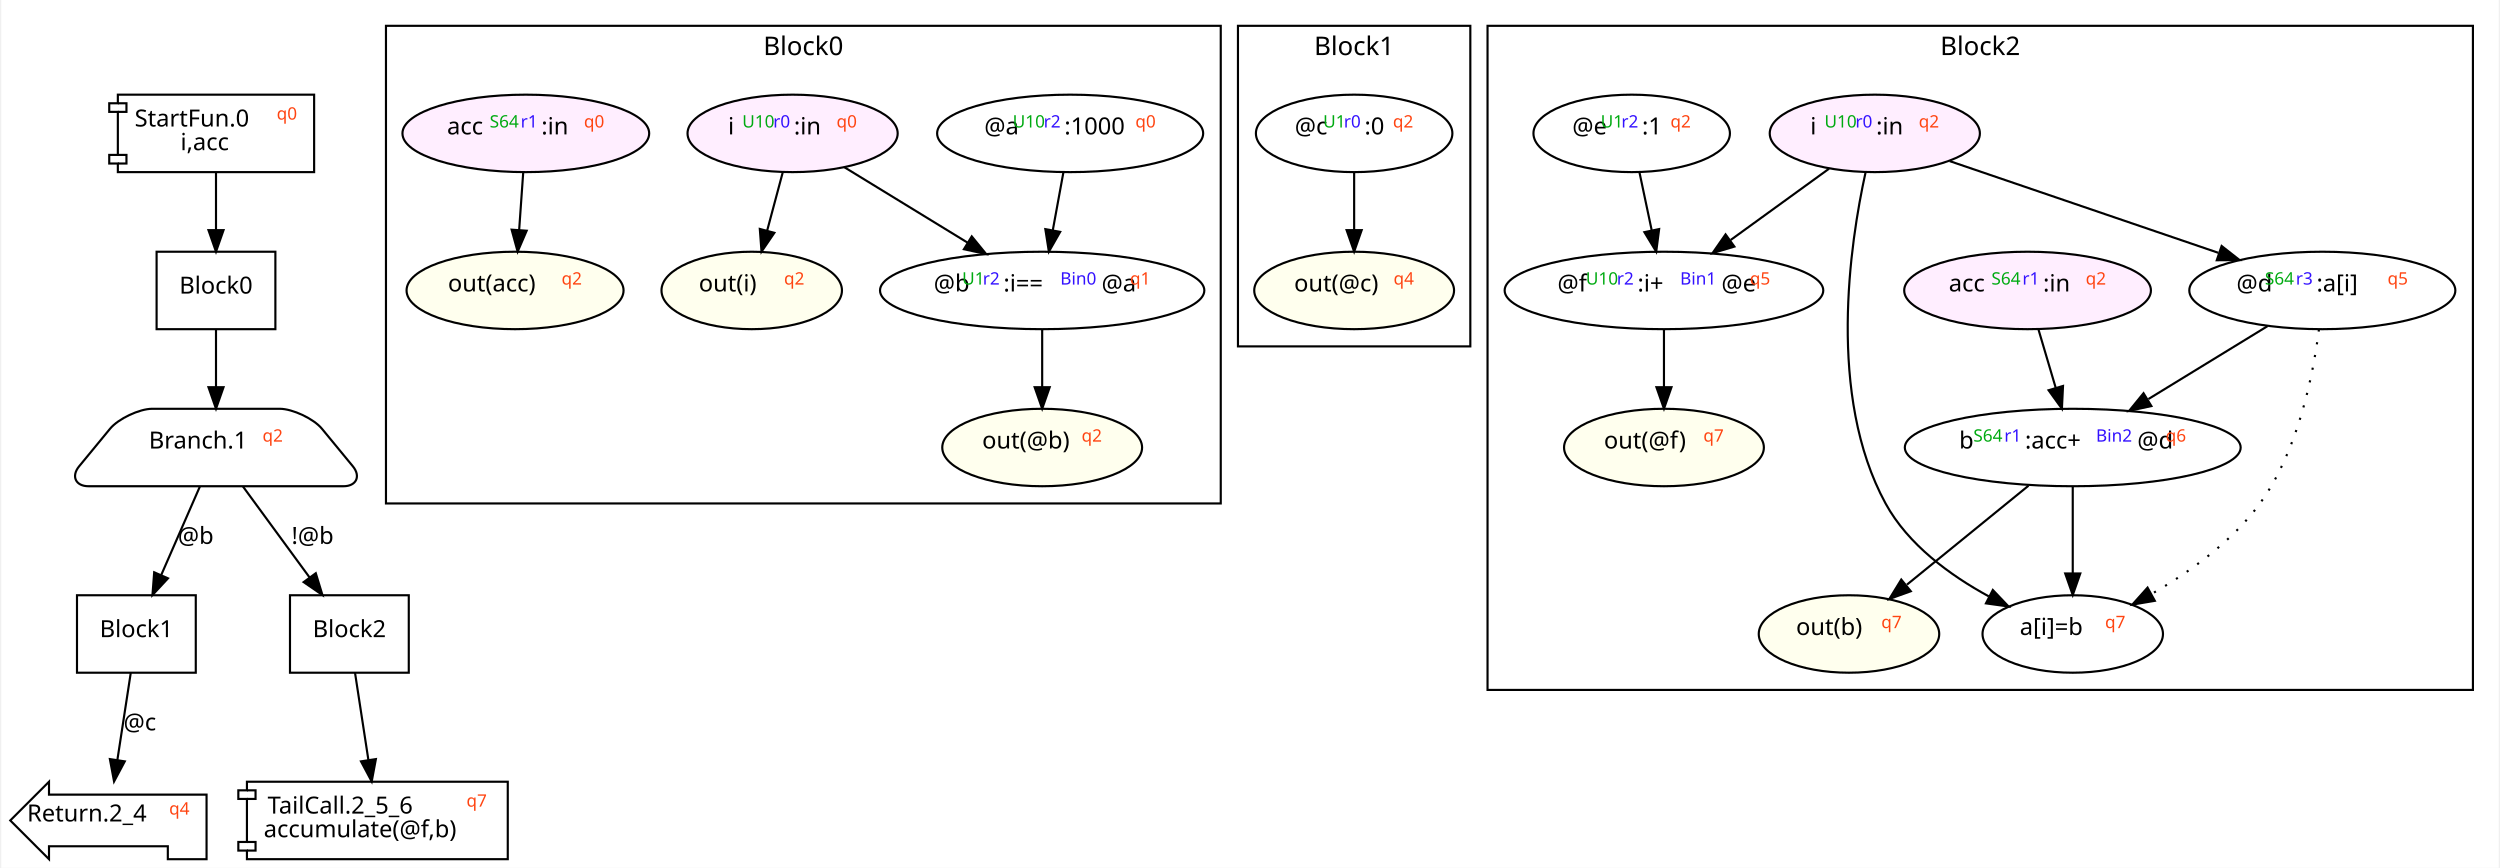
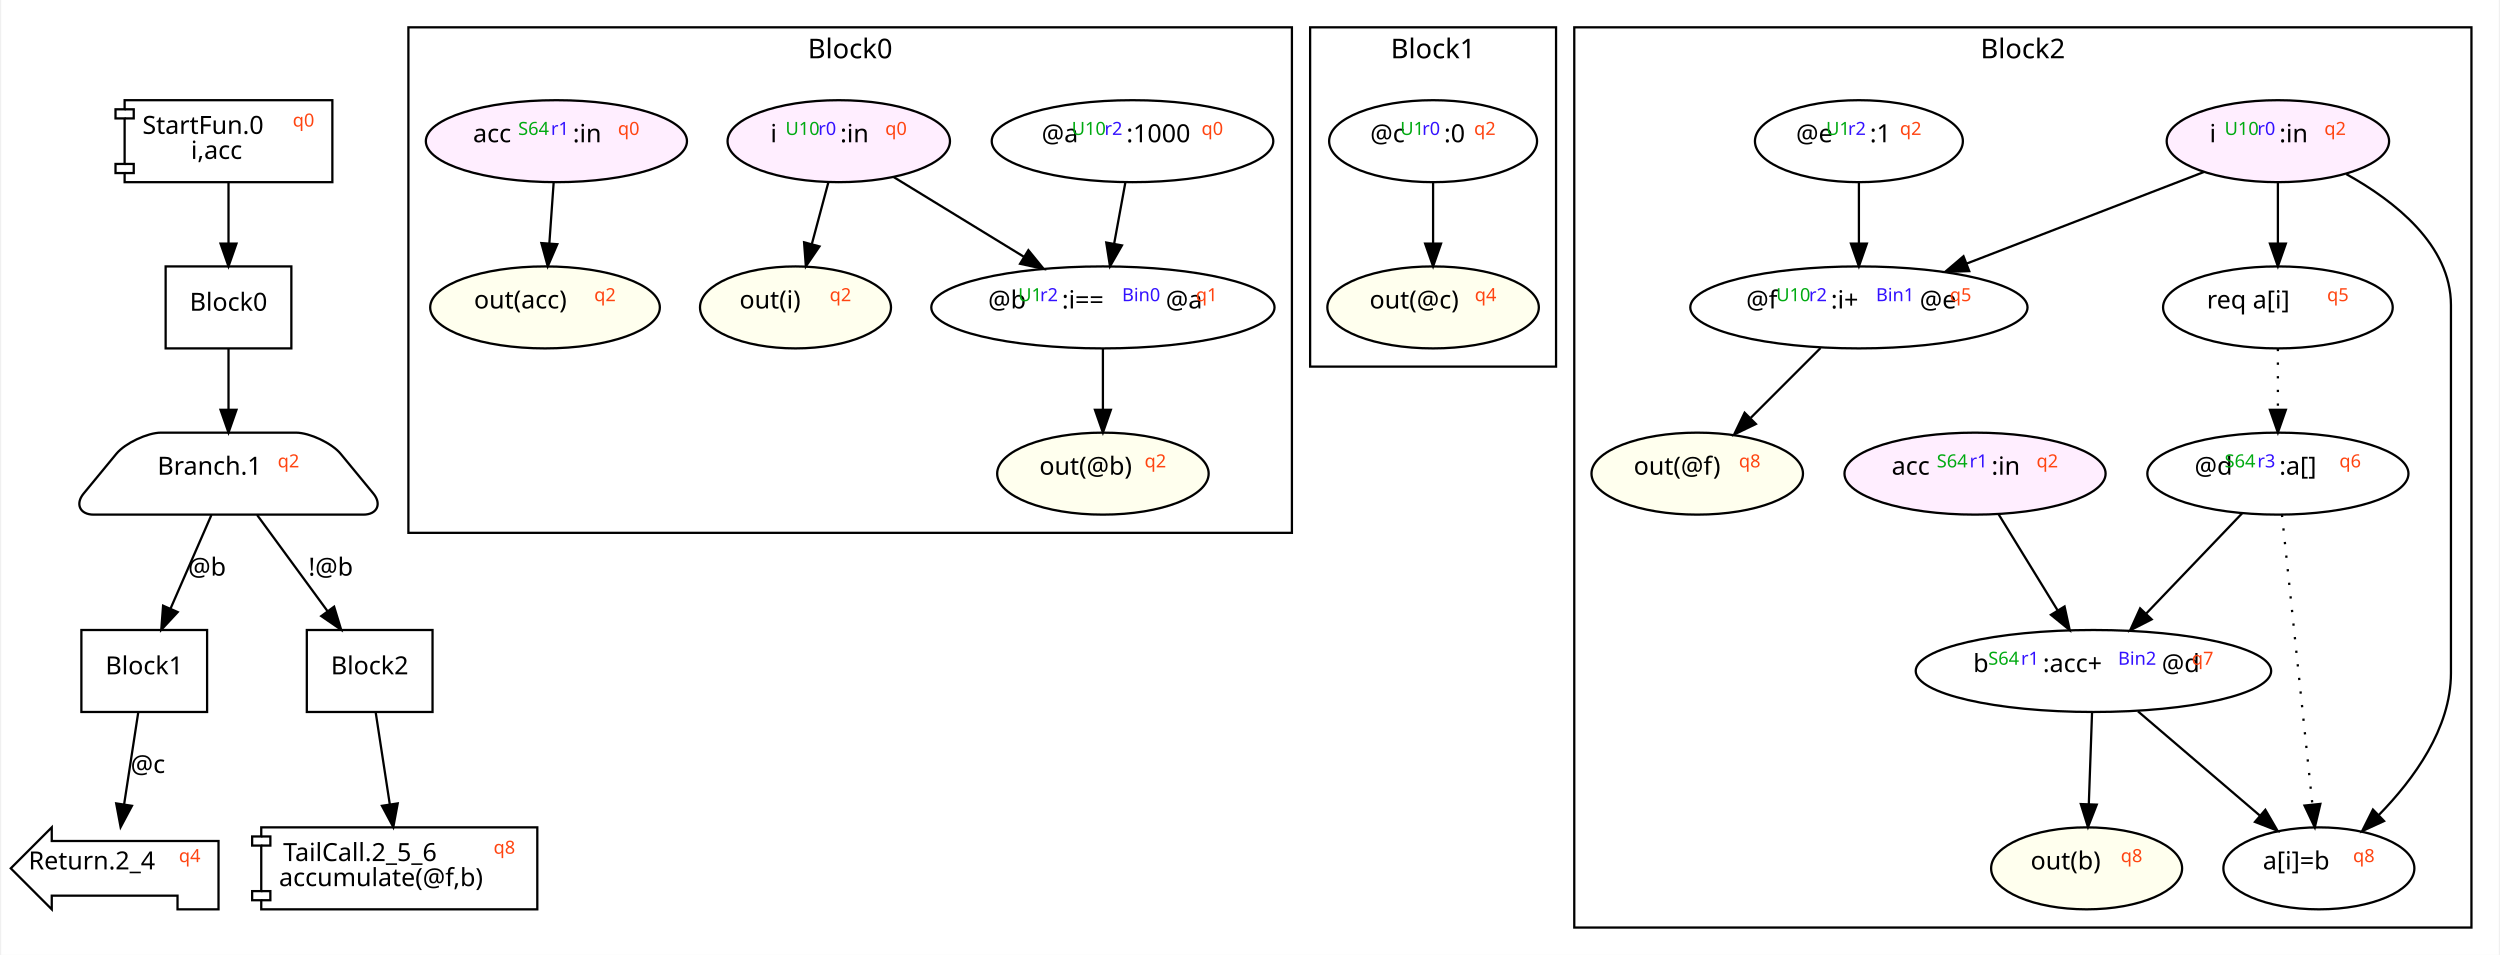
- <svg xmlns="http://www.w3.org/2000/svg" width="1161pt" height="403pt" viewBox="0.00 0.00 1160.81 403.34">
-   <g id="graph0" class="graph" transform="scale(1 1) rotate(0) translate(4 399.34)">
-     <polygon fill="white" stroke="transparent" points="-4,4 -4,-399.34 1156.81,-399.34 1156.81,4 -4,4" />
+ <svg xmlns="http://www.w3.org/2000/svg" width="1097pt" height="419pt" viewBox="0.00 0.00 1096.81 419.34">
+   <g id="graph0" class="graph" transform="scale(1 1) rotate(0) translate(4 415.34)">
+     <polygon fill="white" stroke="transparent" points="-4,4 -4,-415.34 1092.81,-415.34 1092.81,4 -4,4" />
    <g id="clust1" class="cluster">
-       <polygon fill="none" stroke="black" points="174.81,-165.34 174.81,-387.34 562.81,-387.34 562.81,-165.34 174.81,-165.34" />
-       <text text-anchor="middle" x="368.81" y="-373.74" font-family="Monaco" font-size="12.00">Block0</text>
+       <polygon fill="none" stroke="black" points="174.81,-181.34 174.81,-403.34 562.81,-403.34 562.81,-181.34 174.81,-181.34" />
+       <text text-anchor="middle" x="368.81" y="-389.74" font-family="Monaco" font-size="12.00">Block0</text>
    </g>
    <g id="clust2" class="cluster">
-       <polygon fill="none" stroke="black" points="570.81,-238.34 570.81,-387.34 678.81,-387.34 678.81,-238.34 570.81,-238.34" />
-       <text text-anchor="middle" x="624.81" y="-373.74" font-family="Monaco" font-size="12.00">Block1</text>
+       <polygon fill="none" stroke="black" points="570.81,-254.34 570.81,-403.34 678.81,-403.34 678.81,-254.34 570.81,-254.34" />
+       <text text-anchor="middle" x="624.81" y="-389.74" font-family="Monaco" font-size="12.00">Block1</text>
    </g>
    <g id="clust3" class="cluster">
-       <polygon fill="none" stroke="black" points="686.81,-78.67 686.81,-387.34 1144.81,-387.34 1144.81,-78.67 686.81,-78.67" />
-       <text text-anchor="middle" x="915.81" y="-373.74" font-family="Monaco" font-size="12.00">Block2</text>
+       <polygon fill="none" stroke="black" points="686.81,-8 686.81,-403.34 1080.81,-403.34 1080.81,-8 686.81,-8" />
+       <text text-anchor="middle" x="883.81" y="-389.74" font-family="Monaco" font-size="12.00">Block2</text>
    </g>
    <g id="node1" class="node">
-       <polygon fill="none" stroke="black" points="141.42,-355.34 50.19,-355.34 50.19,-351.34 46.19,-351.34 46.19,-347.34 50.19,-347.34 50.19,-327.34 46.19,-327.34 46.19,-323.34 50.19,-323.34 50.19,-319.34 141.42,-319.34 141.42,-355.34" />
-       <polyline fill="none" stroke="black" points="50.19,-351.34 54.19,-351.34 54.19,-347.34 50.19,-347.34 " />
-       <polyline fill="none" stroke="black" points="50.19,-327.34 54.19,-327.34 54.19,-323.34 50.19,-323.34 " />
-       <text text-anchor="start" x="58" y="-340.54" font-family="Monaco" font-size="11.00">StartFun.0</text>
-       <text text-anchor="start" x="124.01" y="-340.54" font-family="Monaco" baseline-shift="super" font-size="8.00" fill="#ff4411">q0</text>
-       <text text-anchor="start" x="79.3" y="-329.54" font-family="Monaco" font-size="11.00">i,acc</text>
+       <polygon fill="none" stroke="black" points="141.42,-371.34 50.19,-371.34 50.19,-367.34 46.19,-367.34 46.19,-363.34 50.19,-363.34 50.19,-343.34 46.19,-343.34 46.19,-339.34 50.19,-339.34 50.19,-335.34 141.42,-335.34 141.42,-371.34" />
+       <polyline fill="none" stroke="black" points="50.19,-367.34 54.19,-367.34 54.19,-363.34 50.19,-363.34 " />
+       <polyline fill="none" stroke="black" points="50.19,-343.34 54.19,-343.34 54.19,-339.34 50.19,-339.34 " />
+       <text text-anchor="start" x="58" y="-356.54" font-family="Monaco" font-size="11.00">StartFun.0</text>
+       <text text-anchor="start" x="124.01" y="-356.54" font-family="Monaco" baseline-shift="super" font-size="8.00" fill="#ff4411">q0</text>
+       <text text-anchor="start" x="79.3" y="-345.54" font-family="Monaco" font-size="11.00">i,acc</text>
    </g>
    <g id="node2" class="node">
-       <polygon fill="none" stroke="black" points="123.41,-282.34 68.2,-282.34 68.2,-246.34 123.41,-246.34 123.41,-282.34" />
-       <text text-anchor="middle" x="95.81" y="-262.87" font-family="Monaco" font-size="11.00">Block0</text>
+       <polygon fill="none" stroke="black" points="123.41,-298.34 68.2,-298.34 68.2,-262.34 123.41,-262.34 123.41,-298.34" />
+       <text text-anchor="middle" x="95.81" y="-278.87" font-family="Monaco" font-size="11.00">Block0</text>
    </g>
    <g id="edge1" class="edge">
-       <path fill="none" stroke="black" d="M95.81,-319.15C95.81,-311.13 95.81,-301.38 95.81,-292.41" />
-       <polygon fill="black" stroke="black" points="99.31,-292.37 95.81,-282.37 92.31,-292.37 99.31,-292.37" />
+       <path fill="none" stroke="black" d="M95.81,-335.15C95.81,-327.13 95.81,-317.38 95.81,-308.41" />
+       <polygon fill="black" stroke="black" points="99.31,-308.37 95.81,-298.37 92.31,-308.37 99.31,-308.37" />
    </g>
    <g id="node3" class="node">
-       <path fill="none" stroke="black" d="M125.41,-209.34C125.41,-209.34 66.2,-209.34 66.2,-209.34 60.2,-209.34 50.39,-204.7 46.57,-200.07 46.57,-200.07 32.19,-182.6 32.19,-182.6 28.38,-177.97 30.57,-173.34 36.57,-173.34 36.57,-173.34 155.05,-173.34 155.05,-173.34 161.05,-173.34 163.23,-177.97 159.42,-182.6 159.42,-182.6 145.04,-200.07 145.04,-200.07 141.23,-204.7 131.41,-209.34 125.41,-209.34" />
-       <text text-anchor="start" x="64.6" y="-190.87" font-family="Monaco" font-size="11.00">Branch.1</text>
-       <text text-anchor="start" x="117.41" y="-190.87" font-family="Monaco" baseline-shift="super" font-size="8.00" fill="#ff4411">q2</text>
+       <path fill="none" stroke="black" d="M125.41,-225.34C125.41,-225.34 66.2,-225.34 66.2,-225.34 60.2,-225.34 50.39,-220.7 46.57,-216.07 46.57,-216.07 32.19,-198.6 32.19,-198.6 28.38,-193.97 30.57,-189.34 36.57,-189.34 36.57,-189.34 155.05,-189.34 155.05,-189.34 161.05,-189.34 163.23,-193.97 159.42,-198.6 159.42,-198.6 145.04,-216.07 145.04,-216.07 141.23,-220.7 131.41,-225.34 125.41,-225.34" />
+       <text text-anchor="start" x="64.6" y="-206.87" font-family="Monaco" font-size="11.00">Branch.1</text>
+       <text text-anchor="start" x="117.41" y="-206.87" font-family="Monaco" baseline-shift="super" font-size="8.00" fill="#ff4411">q2</text>
    </g>
    <g id="edge2" class="edge">
-       <path fill="none" stroke="black" d="M95.81,-246.15C95.81,-238.13 95.81,-228.38 95.81,-219.41" />
-       <polygon fill="black" stroke="black" points="99.31,-219.37 95.81,-209.37 92.31,-219.37 99.31,-219.37" />
+       <path fill="none" stroke="black" d="M95.81,-262.15C95.81,-254.13 95.81,-244.38 95.81,-235.41" />
+       <polygon fill="black" stroke="black" points="99.31,-235.37 95.81,-225.37 92.31,-235.37 99.31,-235.37" />
    </g>
    <g id="node4" class="node">
-       <polygon fill="none" stroke="black" points="86.41,-122.67 31.2,-122.67 31.2,-86.67 86.41,-86.67 86.41,-122.67" />
-       <text text-anchor="middle" x="58.81" y="-103.2" font-family="Monaco" font-size="11.00">Block1</text>
+       <polygon fill="none" stroke="black" points="86.41,-138.67 31.2,-138.67 31.2,-102.67 86.41,-102.67 86.41,-138.67" />
+       <text text-anchor="middle" x="58.81" y="-119.2" font-family="Monaco" font-size="11.00">Block1</text>
    </g>
    <g id="edge3" class="edge">
-       <path fill="none" stroke="black" d="M88.32,-173.2C83.15,-161.38 76.19,-145.44 70.32,-132.01" />
-       <polygon fill="black" stroke="black" points="73.49,-130.54 66.28,-122.78 67.08,-133.34 73.49,-130.54" />
-       <text text-anchor="middle" x="86.41" y="-146.54" font-family="Monaco" font-size="11.00">@b</text>
+       <path fill="none" stroke="black" d="M88.32,-189.2C83.15,-177.38 76.19,-161.44 70.32,-148.01" />
+       <polygon fill="black" stroke="black" points="73.49,-146.54 66.28,-138.78 67.08,-149.34 73.49,-146.54" />
+       <text text-anchor="middle" x="86.41" y="-162.54" font-family="Monaco" font-size="11.00">@b</text>
    </g>
    <g id="node5" class="node">
-       <polygon fill="none" stroke="black" points="185.41,-122.67 130.2,-122.67 130.2,-86.67 185.41,-86.67 185.41,-122.67" />
-       <text text-anchor="middle" x="157.81" y="-103.2" font-family="Monaco" font-size="11.00">Block2</text>
+       <polygon fill="none" stroke="black" points="185.41,-138.67 130.2,-138.67 130.2,-102.67 185.41,-102.67 185.41,-138.67" />
+       <text text-anchor="middle" x="157.81" y="-119.2" font-family="Monaco" font-size="11.00">Block2</text>
    </g>
    <g id="edge4" class="edge">
-       <path fill="none" stroke="black" d="M108.35,-173.2C117.26,-161.04 129.36,-144.51 139.37,-130.85" />
-       <polygon fill="black" stroke="black" points="142.19,-132.91 145.28,-122.78 136.55,-128.78 142.19,-132.91" />
-       <text text-anchor="middle" x="140.71" y="-146.54" font-family="Monaco" font-size="11.00">!@b</text>
+       <path fill="none" stroke="black" d="M108.35,-189.2C117.26,-177.04 129.36,-160.51 139.37,-146.85" />
+       <polygon fill="black" stroke="black" points="142.19,-148.91 145.28,-138.78 136.55,-144.78 142.19,-148.91" />
+       <text text-anchor="middle" x="140.71" y="-162.54" font-family="Monaco" font-size="11.00">!@b</text>
    </g>
    <g id="node6" class="node">
-       <polygon fill="none" stroke="black" points="91.42,-30 18.19,-30 18.19,-36 0.19,-18 18.19,0 18.19,-6 73.42,-6 73.42,0 91.42,0 91.42,-30" />
-       <text text-anchor="start" x="8" y="-17.53" font-family="Monaco" font-size="11.00">Return.2_4</text>
-       <text text-anchor="start" x="74.01" y="-17.53" font-family="Monaco" baseline-shift="super" font-size="8.00" fill="#ff4411">q4</text>
+       <polygon fill="none" stroke="black" points="91.42,-46 18.19,-46 18.19,-52 0.19,-34 18.19,-16 18.19,-22 73.42,-22 73.42,-16 91.42,-16 91.42,-46" />
+       <text text-anchor="start" x="8" y="-33.53" font-family="Monaco" font-size="11.00">Return.2_4</text>
+       <text text-anchor="start" x="74.01" y="-33.53" font-family="Monaco" baseline-shift="super" font-size="8.00" fill="#ff4411">q4</text>
    </g>
    <g id="edge5" class="edge">
-       <path fill="none" stroke="black" d="M56.18,-86.53C54.4,-74.94 52.01,-59.39 49.97,-46.13" />
-       <polygon fill="black" stroke="black" points="53.41,-45.46 48.43,-36.11 46.49,-46.52 53.41,-45.46" />
-       <text text-anchor="middle" x="60.41" y="-59.87" font-family="Monaco" font-size="11.00">@c</text>
+       <path fill="none" stroke="black" d="M56.18,-102.53C54.4,-90.94 52.01,-75.39 49.97,-62.13" />
+       <polygon fill="black" stroke="black" points="53.41,-61.46 48.43,-52.11 46.49,-62.52 53.41,-61.46" />
+       <text text-anchor="middle" x="60.41" y="-75.87" font-family="Monaco" font-size="11.00">@c</text>
    </g>
    <g id="node7" class="node">
-       <polygon fill="none" stroke="black" points="231.42,-36 110.19,-36 110.19,-32 106.19,-32 106.19,-28 110.19,-28 110.19,-8 106.19,-8 106.19,-4 110.19,-4 110.19,0 231.42,0 231.42,-36" />
-       <polyline fill="none" stroke="black" points="110.19,-32 114.19,-32 114.19,-28 110.19,-28 " />
-       <polyline fill="none" stroke="black" points="110.19,-8 114.19,-8 114.19,-4 110.19,-4 " />
-       <text text-anchor="start" x="119.8" y="-21.2" font-family="Monaco" font-size="11.00">TailCall.2_5_6</text>
-       <text text-anchor="start" x="212.21" y="-21.2" font-family="Monaco" baseline-shift="super" font-size="8.00" fill="#ff4411">q7</text>
-       <text text-anchor="start" x="118" y="-10.2" font-family="Monaco" font-size="11.00">accumulate(@f,b)</text>
+       <polygon fill="none" stroke="black" points="231.42,-52 110.19,-52 110.19,-48 106.19,-48 106.19,-44 110.19,-44 110.19,-24 106.19,-24 106.19,-20 110.19,-20 110.19,-16 231.42,-16 231.42,-52" />
+       <polyline fill="none" stroke="black" points="110.19,-48 114.19,-48 114.19,-44 110.19,-44 " />
+       <polyline fill="none" stroke="black" points="110.19,-24 114.19,-24 114.19,-20 110.19,-20 " />
+       <text text-anchor="start" x="119.8" y="-37.2" font-family="Monaco" font-size="11.00">TailCall.2_5_6</text>
+       <text text-anchor="start" x="212.21" y="-37.2" font-family="Monaco" baseline-shift="super" font-size="8.00" fill="#ff4411">q8</text>
+       <text text-anchor="start" x="118" y="-26.2" font-family="Monaco" font-size="11.00">accumulate(@f,b)</text>
    </g>
    <g id="edge6" class="edge">
-       <path fill="none" stroke="black" d="M160.44,-86.53C162.22,-74.94 164.6,-59.39 166.64,-46.13" />
-       <polygon fill="black" stroke="black" points="170.12,-46.52 168.18,-36.11 163.2,-45.46 170.12,-46.52" />
+       <path fill="none" stroke="black" d="M160.44,-102.53C162.22,-90.94 164.6,-75.39 166.64,-62.13" />
+       <polygon fill="black" stroke="black" points="170.12,-62.52 168.18,-52.11 163.2,-61.46 170.12,-62.52" />
    </g>
    <g id="node8" class="node">
-       <ellipse fill="none" stroke="black" cx="492.81" cy="-337.34" rx="61.83" ry="18" />
-       <text text-anchor="start" x="452.9" y="-336.87" font-family="Monaco" font-size="11.00">@a</text>
-       <text text-anchor="start" x="466.1" y="-336.87" font-family="Monaco" baseline-shift="super" font-size="8.00" fill="#00aa11">U10</text>
-       <text text-anchor="start" x="480.5" y="-336.87" font-family="Monaco" baseline-shift="super" font-size="8.00" fill="#3311ff">r2</text>
-       <text text-anchor="start" x="490.11" y="-336.87" font-family="Monaco" font-size="11.00">:1000</text>
-       <text text-anchor="start" x="523.11" y="-336.87" font-family="Monaco" baseline-shift="super" font-size="8.00" fill="#ff4411">q0</text>
+       <ellipse fill="none" stroke="black" cx="492.81" cy="-353.34" rx="61.83" ry="18" />
+       <text text-anchor="start" x="452.9" y="-352.87" font-family="Monaco" font-size="11.00">@a</text>
+       <text text-anchor="start" x="466.1" y="-352.87" font-family="Monaco" baseline-shift="super" font-size="8.00" fill="#00aa11">U10</text>
+       <text text-anchor="start" x="480.5" y="-352.87" font-family="Monaco" baseline-shift="super" font-size="8.00" fill="#3311ff">r2</text>
+       <text text-anchor="start" x="490.11" y="-352.87" font-family="Monaco" font-size="11.00">:1000</text>
+       <text text-anchor="start" x="523.11" y="-352.87" font-family="Monaco" baseline-shift="super" font-size="8.00" fill="#ff4411">q0</text>
+     </g>
+     <g id="node10" class="node">
+       <ellipse fill="none" stroke="black" cx="479.81" cy="-280.34" rx="75.37" ry="18" />
+       <text text-anchor="start" x="429.4" y="-279.87" font-family="Monaco" font-size="11.00">@b</text>
+       <text text-anchor="start" x="442.6" y="-279.87" font-family="Monaco" baseline-shift="super" font-size="8.00" fill="#00aa11">U1</text>
+       <text text-anchor="start" x="452.2" y="-279.87" font-family="Monaco" baseline-shift="super" font-size="8.00" fill="#3311ff">r2</text>
+       <text text-anchor="start" x="461.8" y="-279.87" font-family="Monaco" font-size="11.00">:i==</text>
+       <text text-anchor="start" x="488.21" y="-279.87" font-family="Monaco" baseline-shift="super" font-size="8.00" fill="#3311ff">Bin0</text>
+       <text text-anchor="start" x="507.41" y="-279.87" font-family="Monaco" font-size="11.00">@a</text>
+       <text text-anchor="start" x="520.61" y="-279.87" font-family="Monaco" baseline-shift="super" font-size="8.00" fill="#ff4411">q1</text>
+     </g>
+     <g id="edge7" class="edge">
+       <path fill="none" stroke="black" d="M489.66,-335.15C488.19,-327.13 486.41,-317.38 484.76,-308.41" />
+       <polygon fill="black" stroke="black" points="488.17,-307.57 482.92,-298.37 481.28,-308.83 488.17,-307.57" />
    </g>
    <g id="node9" class="node">
-       <ellipse fill="none" stroke="black" cx="479.81" cy="-264.34" rx="75.37" ry="18" />
-       <text text-anchor="start" x="429.4" y="-263.87" font-family="Monaco" font-size="11.00">@b</text>
-       <text text-anchor="start" x="442.6" y="-263.87" font-family="Monaco" baseline-shift="super" font-size="8.00" fill="#00aa11">U1</text>
-       <text text-anchor="start" x="452.2" y="-263.87" font-family="Monaco" baseline-shift="super" font-size="8.00" fill="#3311ff">r2</text>
-       <text text-anchor="start" x="461.8" y="-263.87" font-family="Monaco" font-size="11.00">:i==</text>
-       <text text-anchor="start" x="488.21" y="-263.87" font-family="Monaco" baseline-shift="super" font-size="8.00" fill="#3311ff">Bin0</text>
-       <text text-anchor="start" x="507.41" y="-263.87" font-family="Monaco" font-size="11.00">@a</text>
-       <text text-anchor="start" x="520.61" y="-263.87" font-family="Monaco" baseline-shift="super" font-size="8.00" fill="#ff4411">q1</text>
-     </g>
-     <g id="edge7" class="edge">
-       <path fill="none" stroke="black" d="M489.66,-319.15C488.19,-311.13 486.41,-301.38 484.76,-292.41" />
-       <polygon fill="black" stroke="black" points="488.17,-291.57 482.92,-282.37 481.28,-292.83 488.17,-291.57" />
+       <ellipse fill="#ffffee" stroke="black" cx="479.81" cy="-207.34" rx="46.44" ry="18" />
+       <text text-anchor="start" x="451.9" y="-206.87" font-family="Monaco" font-size="11.00">out(@b)</text>
+       <text text-anchor="start" x="498.11" y="-206.87" font-family="Monaco" baseline-shift="super" font-size="8.00" fill="#ff4411">q2</text>
+     </g>
+     <g id="edge8" class="edge">
+       <path fill="none" stroke="black" d="M479.81,-262.15C479.81,-254.13 479.81,-244.38 479.81,-235.41" />
+       <polygon fill="black" stroke="black" points="483.31,-235.37 479.81,-225.37 476.31,-235.37 483.31,-235.37" />
+     </g>
+     <g id="node11" class="node">
+       <ellipse fill="#ffeeff" stroke="black" cx="363.81" cy="-353.34" rx="48.84" ry="18" />
+       <text text-anchor="start" x="333.8" y="-352.87" font-family="Monaco" font-size="11.00">i</text>
+       <text text-anchor="start" x="340.4" y="-352.87" font-family="Monaco" baseline-shift="super" font-size="8.00" fill="#00aa11">U10</text>
+       <text text-anchor="start" x="354.8" y="-352.87" font-family="Monaco" baseline-shift="super" font-size="8.00" fill="#3311ff">r0</text>
+       <text text-anchor="start" x="364.41" y="-352.87" font-family="Monaco" font-size="11.00">:in</text>
+       <text text-anchor="start" x="384.21" y="-352.87" font-family="Monaco" baseline-shift="super" font-size="8.00" fill="#ff4411">q0</text>
+     </g>
+     <g id="edge10" class="edge">
+       <path fill="none" stroke="black" d="M387.84,-337.63C404.38,-327.5 426.61,-313.9 445.07,-302.6" />
+       <polygon fill="black" stroke="black" points="447.08,-305.47 453.78,-297.26 443.43,-299.5 447.08,-305.47" />
+     </g>
+     <g id="node14" class="node">
+       <ellipse fill="#ffffee" stroke="black" cx="344.81" cy="-280.34" rx="41.94" ry="18" />
+       <text text-anchor="start" x="320.2" y="-279.87" font-family="Monaco" font-size="11.00">out(i)</text>
+       <text text-anchor="start" x="359.81" y="-279.87" font-family="Monaco" baseline-shift="super" font-size="8.00" fill="#ff4411">q2</text>
+     </g>
+     <g id="edge11" class="edge">
+       <path fill="none" stroke="black" d="M359.21,-335.15C357.04,-327.04 354.4,-317.17 351.97,-308.11" />
+       <polygon fill="black" stroke="black" points="355.33,-307.12 349.36,-298.37 348.57,-308.93 355.33,-307.12" />
+     </g>
+     <g id="node12" class="node">
+       <ellipse fill="#ffffee" stroke="black" cx="234.81" cy="-280.34" rx="50.43" ry="18" />
+       <text text-anchor="start" x="203.6" y="-279.87" font-family="Monaco" font-size="11.00">out(acc)</text>
+       <text text-anchor="start" x="256.41" y="-279.87" font-family="Monaco" baseline-shift="super" font-size="8.00" fill="#ff4411">q2</text>
    </g>
    <g id="node13" class="node">
-       <ellipse fill="#ffffee" stroke="black" cx="479.81" cy="-191.34" rx="46.44" ry="18" />
-       <text text-anchor="start" x="451.9" y="-190.87" font-family="Monaco" font-size="11.00">out(@b)</text>
-       <text text-anchor="start" x="498.11" y="-190.87" font-family="Monaco" baseline-shift="super" font-size="8.00" fill="#ff4411">q2</text>
-     </g>
-     <g id="edge8" class="edge">
-       <path fill="none" stroke="black" d="M479.81,-246.15C479.81,-238.13 479.81,-228.38 479.81,-219.41" />
-       <polygon fill="black" stroke="black" points="483.31,-219.37 479.81,-209.37 476.31,-219.37 483.31,-219.37" />
-     </g>
-     <g id="node10" class="node">
-       <ellipse fill="#ffffee" stroke="black" cx="234.81" cy="-264.34" rx="50.43" ry="18" />
-       <text text-anchor="start" x="203.6" y="-263.87" font-family="Monaco" font-size="11.00">out(acc)</text>
-       <text text-anchor="start" x="256.41" y="-263.87" font-family="Monaco" baseline-shift="super" font-size="8.00" fill="#ff4411">q2</text>
-     </g>
-     <g id="node11" class="node">
-       <ellipse fill="#ffffee" stroke="black" cx="344.81" cy="-264.34" rx="41.94" ry="18" />
-       <text text-anchor="start" x="320.2" y="-263.87" font-family="Monaco" font-size="11.00">out(i)</text>
-       <text text-anchor="start" x="359.81" y="-263.87" font-family="Monaco" baseline-shift="super" font-size="8.00" fill="#ff4411">q2</text>
-     </g>
-     <g id="node12" class="node">
-       <ellipse fill="#ffeeff" stroke="black" cx="363.81" cy="-337.34" rx="48.84" ry="18" />
-       <text text-anchor="start" x="333.8" y="-336.87" font-family="Monaco" font-size="11.00">i</text>
-       <text text-anchor="start" x="340.4" y="-336.87" font-family="Monaco" baseline-shift="super" font-size="8.00" fill="#00aa11">U10</text>
-       <text text-anchor="start" x="354.8" y="-336.87" font-family="Monaco" baseline-shift="super" font-size="8.00" fill="#3311ff">r0</text>
-       <text text-anchor="start" x="364.41" y="-336.87" font-family="Monaco" font-size="11.00">:in</text>
-       <text text-anchor="start" x="384.21" y="-336.87" font-family="Monaco" baseline-shift="super" font-size="8.00" fill="#ff4411">q0</text>
-     </g>
-     <g id="edge10" class="edge">
-       <path fill="none" stroke="black" d="M387.84,-321.63C404.38,-311.5 426.61,-297.9 445.07,-286.6" />
-       <polygon fill="black" stroke="black" points="447.08,-289.47 453.78,-281.26 443.43,-283.5 447.08,-289.47" />
-     </g>
-     <g id="edge11" class="edge">
-       <path fill="none" stroke="black" d="M359.21,-319.15C357.04,-311.04 354.4,-301.17 351.97,-292.11" />
-       <polygon fill="black" stroke="black" points="355.33,-291.12 349.36,-282.37 348.57,-292.93 355.33,-291.12" />
-     </g>
-     <g id="node14" class="node">
-       <ellipse fill="#ffeeff" stroke="black" cx="239.81" cy="-337.34" rx="57.34" ry="18" />
-       <text text-anchor="start" x="203.2" y="-336.87" font-family="Monaco" font-size="11.00">acc</text>
-       <text text-anchor="start" x="223" y="-336.87" font-family="Monaco" baseline-shift="super" font-size="8.00" fill="#00aa11">S64</text>
-       <text text-anchor="start" x="237.41" y="-336.87" font-family="Monaco" baseline-shift="super" font-size="8.00" fill="#3311ff">r1</text>
-       <text text-anchor="start" x="247.01" y="-336.87" font-family="Monaco" font-size="11.00">:in</text>
-       <text text-anchor="start" x="266.81" y="-336.87" font-family="Monaco" baseline-shift="super" font-size="8.00" fill="#ff4411">q0</text>
+       <ellipse fill="#ffeeff" stroke="black" cx="239.81" cy="-353.34" rx="57.34" ry="18" />
+       <text text-anchor="start" x="203.2" y="-352.87" font-family="Monaco" font-size="11.00">acc</text>
+       <text text-anchor="start" x="223" y="-352.87" font-family="Monaco" baseline-shift="super" font-size="8.00" fill="#00aa11">S64</text>
+       <text text-anchor="start" x="237.41" y="-352.87" font-family="Monaco" baseline-shift="super" font-size="8.00" fill="#3311ff">r1</text>
+       <text text-anchor="start" x="247.01" y="-352.87" font-family="Monaco" font-size="11.00">:in</text>
+       <text text-anchor="start" x="266.81" y="-352.87" font-family="Monaco" baseline-shift="super" font-size="8.00" fill="#ff4411">q0</text>
    </g>
    <g id="edge9" class="edge">
-       <path fill="none" stroke="black" d="M238.6,-319.15C238.03,-311.13 237.34,-301.38 236.71,-292.41" />
-       <polygon fill="black" stroke="black" points="240.2,-292.1 236.01,-282.37 233.22,-292.59 240.2,-292.1" />
+       <path fill="none" stroke="black" d="M238.6,-335.15C238.03,-327.13 237.34,-317.38 236.71,-308.41" />
+       <polygon fill="black" stroke="black" points="240.2,-308.1 236.01,-298.37 233.22,-308.59 240.2,-308.1" />
    </g>
    <g id="node15" class="node">
-       <ellipse fill="none" stroke="black" cx="624.81" cy="-337.34" rx="45.66" ry="18" />
-       <text text-anchor="start" x="597.2" y="-336.87" font-family="Monaco" font-size="11.00">@c</text>
-       <text text-anchor="start" x="610.4" y="-336.87" font-family="Monaco" baseline-shift="super" font-size="8.00" fill="#00aa11">U1</text>
-       <text text-anchor="start" x="620.01" y="-336.87" font-family="Monaco" baseline-shift="super" font-size="8.00" fill="#3311ff">r0</text>
-       <text text-anchor="start" x="629.61" y="-336.87" font-family="Monaco" font-size="11.00">:0</text>
-       <text text-anchor="start" x="642.81" y="-336.87" font-family="Monaco" baseline-shift="super" font-size="8.00" fill="#ff4411">q2</text>
+       <ellipse fill="none" stroke="black" cx="624.81" cy="-353.34" rx="45.66" ry="18" />
+       <text text-anchor="start" x="597.2" y="-352.87" font-family="Monaco" font-size="11.00">@c</text>
+       <text text-anchor="start" x="610.4" y="-352.87" font-family="Monaco" baseline-shift="super" font-size="8.00" fill="#00aa11">U1</text>
+       <text text-anchor="start" x="620.01" y="-352.87" font-family="Monaco" baseline-shift="super" font-size="8.00" fill="#3311ff">r0</text>
+       <text text-anchor="start" x="629.61" y="-352.87" font-family="Monaco" font-size="11.00">:0</text>
+       <text text-anchor="start" x="642.81" y="-352.87" font-family="Monaco" baseline-shift="super" font-size="8.00" fill="#ff4411">q2</text>
    </g>
    <g id="node16" class="node">
-       <ellipse fill="#ffffee" stroke="black" cx="624.81" cy="-264.34" rx="46.44" ry="18" />
-       <text text-anchor="start" x="596.9" y="-263.87" font-family="Monaco" font-size="11.00">out(@c)</text>
-       <text text-anchor="start" x="643.11" y="-263.87" font-family="Monaco" baseline-shift="super" font-size="8.00" fill="#ff4411">q4</text>
+       <ellipse fill="#ffffee" stroke="black" cx="624.81" cy="-280.34" rx="46.44" ry="18" />
+       <text text-anchor="start" x="596.9" y="-279.87" font-family="Monaco" font-size="11.00">out(@c)</text>
+       <text text-anchor="start" x="643.11" y="-279.87" font-family="Monaco" baseline-shift="super" font-size="8.00" fill="#ff4411">q4</text>
    </g>
    <g id="edge12" class="edge">
-       <path fill="none" stroke="black" d="M624.81,-319.15C624.81,-311.13 624.81,-301.38 624.81,-292.41" />
-       <polygon fill="black" stroke="black" points="628.31,-292.37 624.81,-282.37 621.31,-292.37 628.31,-292.37" />
+       <path fill="none" stroke="black" d="M624.81,-335.15C624.81,-327.13 624.81,-317.38 624.81,-308.41" />
+       <polygon fill="black" stroke="black" points="628.31,-308.37 624.81,-298.37 621.31,-308.37 628.31,-308.37" />
    </g>
    <g id="node17" class="node">
-       <ellipse fill="none" stroke="black" cx="958.81" cy="-104.67" rx="41.94" ry="18" />
-       <text text-anchor="start" x="934.2" y="-104.2" font-family="Monaco" font-size="11.00">a[i]=b</text>
-       <text text-anchor="start" x="973.81" y="-104.2" font-family="Monaco" baseline-shift="super" font-size="8.00" fill="#ff4411">q7</text>
+       <ellipse fill="none" stroke="black" cx="914.81" cy="-120.67" rx="78.05" ry="18" />
+       <text text-anchor="start" x="862" y="-120.2" font-family="Monaco" font-size="11.00">b</text>
+       <text text-anchor="start" x="868.6" y="-120.2" font-family="Monaco" baseline-shift="super" font-size="8.00" fill="#00aa11">S64</text>
+       <text text-anchor="start" x="883" y="-120.2" font-family="Monaco" baseline-shift="super" font-size="8.00" fill="#3311ff">r1</text>
+       <text text-anchor="start" x="892.6" y="-120.2" font-family="Monaco" font-size="11.00">:acc+</text>
+       <text text-anchor="start" x="925.61" y="-120.2" font-family="Monaco" baseline-shift="super" font-size="8.00" fill="#3311ff">Bin2</text>
+       <text text-anchor="start" x="944.81" y="-120.2" font-family="Monaco" font-size="11.00">@d</text>
+       <text text-anchor="start" x="958.01" y="-120.2" font-family="Monaco" baseline-shift="super" font-size="8.00" fill="#ff4411">q7</text>
+     </g>
+     <g id="node19" class="node">
+       <ellipse fill="none" stroke="black" cx="1013.81" cy="-34" rx="41.94" ry="18" />
+       <text text-anchor="start" x="989.2" y="-33.53" font-family="Monaco" font-size="11.00">a[i]=b</text>
+       <text text-anchor="start" x="1028.81" y="-33.53" font-family="Monaco" baseline-shift="super" font-size="8.00" fill="#ff4411">q8</text>
+     </g>
+     <g id="edge14" class="edge">
+       <path fill="none" stroke="black" d="M934.37,-102.94C949.67,-89.85 971.09,-71.54 987.83,-57.22" />
+       <polygon fill="black" stroke="black" points="990.3,-59.71 995.62,-50.55 985.75,-54.39 990.3,-59.71" />
+     </g>
+     <g id="node22" class="node">
+       <ellipse fill="#ffffee" stroke="black" cx="911.81" cy="-34" rx="41.94" ry="18" />
+       <text text-anchor="start" x="887.2" y="-33.53" font-family="Monaco" font-size="11.00">out(b)</text>
+       <text text-anchor="start" x="926.81" y="-33.53" font-family="Monaco" baseline-shift="super" font-size="8.00" fill="#ff4411">q8</text>
+     </g>
+     <g id="edge15" class="edge">
+       <path fill="none" stroke="black" d="M914.2,-102.53C913.79,-90.94 913.24,-75.39 912.77,-62.13" />
+       <polygon fill="black" stroke="black" points="916.26,-61.98 912.41,-52.11 909.27,-62.23 916.26,-61.98" />
    </g>
    <g id="node18" class="node">
-       <ellipse fill="#ffffee" stroke="black" cx="768.81" cy="-191.34" rx="46.44" ry="18" />
-       <text text-anchor="start" x="740.9" y="-190.87" font-family="Monaco" font-size="11.00">out(@f)</text>
-       <text text-anchor="start" x="787.11" y="-190.87" font-family="Monaco" baseline-shift="super" font-size="8.00" fill="#ff4411">q7</text>
-     </g>
-     <g id="node19" class="node">
-       <ellipse fill="none" stroke="black" cx="753.81" cy="-337.34" rx="45.66" ry="18" />
-       <text text-anchor="start" x="726.2" y="-336.87" font-family="Monaco" font-size="11.00">@e</text>
-       <text text-anchor="start" x="739.4" y="-336.87" font-family="Monaco" baseline-shift="super" font-size="8.00" fill="#00aa11">U1</text>
-       <text text-anchor="start" x="749.01" y="-336.87" font-family="Monaco" baseline-shift="super" font-size="8.00" fill="#3311ff">r2</text>
-       <text text-anchor="start" x="758.61" y="-336.87" font-family="Monaco" font-size="11.00">:1</text>
-       <text text-anchor="start" x="771.81" y="-336.87" font-family="Monaco" baseline-shift="super" font-size="8.00" fill="#ff4411">q2</text>
+       <ellipse fill="#ffeeff" stroke="black" cx="995.81" cy="-353.34" rx="48.84" ry="18" />
+       <text text-anchor="start" x="965.8" y="-352.87" font-family="Monaco" font-size="11.00">i</text>
+       <text text-anchor="start" x="972.4" y="-352.87" font-family="Monaco" baseline-shift="super" font-size="8.00" fill="#00aa11">U10</text>
+       <text text-anchor="start" x="986.8" y="-352.87" font-family="Monaco" baseline-shift="super" font-size="8.00" fill="#3311ff">r0</text>
+       <text text-anchor="start" x="996.41" y="-352.87" font-family="Monaco" font-size="11.00">:in</text>
+       <text text-anchor="start" x="1016.21" y="-352.87" font-family="Monaco" baseline-shift="super" font-size="8.00" fill="#ff4411">q2</text>
+     </g>
+     <g id="edge20" class="edge">
+       <path fill="none" stroke="black" d="M1025.84,-338.88C1047.09,-327.09 1071.81,-307.7 1071.81,-281.34 1071.81,-281.34 1071.81,-281.34 1071.81,-119.67 1071.81,-95.48 1055.49,-73.13 1040.17,-57.47" />
+       <polygon fill="black" stroke="black" points="1042.42,-54.78 1032.8,-50.35 1037.55,-59.82 1042.42,-54.78" />
+     </g>
+     <g id="node24" class="node">
+       <ellipse fill="none" stroke="black" cx="995.81" cy="-280.34" rx="50.43" ry="18" />
+       <text text-anchor="start" x="964.6" y="-279.87" font-family="Monaco" font-size="11.00">req a[i]</text>
+       <text text-anchor="start" x="1017.41" y="-279.87" font-family="Monaco" baseline-shift="super" font-size="8.00" fill="#ff4411">q5</text>
+     </g>
+     <g id="edge19" class="edge">
+       <path fill="none" stroke="black" d="M995.81,-335.15C995.81,-327.13 995.81,-317.38 995.81,-308.41" />
+       <polygon fill="black" stroke="black" points="999.31,-308.37 995.81,-298.37 992.31,-308.37 999.31,-308.37" />
+     </g>
+     <g id="node25" class="node">
+       <ellipse fill="none" stroke="black" cx="811.81" cy="-280.34" rx="74.05" ry="18" />
+       <text text-anchor="start" x="762.3" y="-279.87" font-family="Monaco" font-size="11.00">@f</text>
+       <text text-anchor="start" x="775.5" y="-279.87" font-family="Monaco" baseline-shift="super" font-size="8.00" fill="#00aa11">U10</text>
+       <text text-anchor="start" x="789.9" y="-279.87" font-family="Monaco" baseline-shift="super" font-size="8.00" fill="#3311ff">r2</text>
+       <text text-anchor="start" x="799.5" y="-279.87" font-family="Monaco" font-size="11.00">:i+</text>
+       <text text-anchor="start" x="819.31" y="-279.87" font-family="Monaco" baseline-shift="super" font-size="8.00" fill="#3311ff">Bin1</text>
+       <text text-anchor="start" x="838.51" y="-279.87" font-family="Monaco" font-size="11.00">@e</text>
+       <text text-anchor="start" x="851.71" y="-279.87" font-family="Monaco" baseline-shift="super" font-size="8.00" fill="#ff4411">q5</text>
+     </g>
+     <g id="edge21" class="edge">
+       <path fill="none" stroke="black" d="M963.33,-339.81C934.41,-328.65 891.74,-312.18 859.04,-299.56" />
+       <polygon fill="black" stroke="black" points="860.26,-296.28 849.67,-295.95 857.74,-302.81 860.26,-296.28" />
+     </g>
+     <g id="node20" class="node">
+       <ellipse fill="#ffffee" stroke="black" cx="740.81" cy="-207.34" rx="46.44" ry="18" />
+       <text text-anchor="start" x="712.9" y="-206.87" font-family="Monaco" font-size="11.00">out(@f)</text>
+       <text text-anchor="start" x="759.11" y="-206.87" font-family="Monaco" baseline-shift="super" font-size="8.00" fill="#ff4411">q8</text>
+     </g>
+     <g id="node21" class="node">
+       <ellipse fill="#ffeeff" stroke="black" cx="862.81" cy="-207.34" rx="57.34" ry="18" />
+       <text text-anchor="start" x="826.2" y="-206.87" font-family="Monaco" font-size="11.00">acc</text>
+       <text text-anchor="start" x="846" y="-206.87" font-family="Monaco" baseline-shift="super" font-size="8.00" fill="#00aa11">S64</text>
+       <text text-anchor="start" x="860.41" y="-206.87" font-family="Monaco" baseline-shift="super" font-size="8.00" fill="#3311ff">r1</text>
+       <text text-anchor="start" x="870.01" y="-206.87" font-family="Monaco" font-size="11.00">:in</text>
+       <text text-anchor="start" x="889.81" y="-206.87" font-family="Monaco" baseline-shift="super" font-size="8.00" fill="#ff4411">q2</text>
+     </g>
+     <g id="edge18" class="edge">
+       <path fill="none" stroke="black" d="M873.08,-189.61C880.51,-177.51 890.68,-160.95 899.13,-147.2" />
+       <polygon fill="black" stroke="black" points="902.12,-149 904.38,-138.65 896.16,-145.34 902.12,-149" />
    </g>
    <g id="node23" class="node">
-       <ellipse fill="none" stroke="black" cx="768.81" cy="-264.34" rx="74.05" ry="18" />
-       <text text-anchor="start" x="719.3" y="-263.87" font-family="Monaco" font-size="11.00">@f</text>
-       <text text-anchor="start" x="732.5" y="-263.87" font-family="Monaco" baseline-shift="super" font-size="8.00" fill="#00aa11">U10</text>
-       <text text-anchor="start" x="746.9" y="-263.87" font-family="Monaco" baseline-shift="super" font-size="8.00" fill="#3311ff">r2</text>
-       <text text-anchor="start" x="756.5" y="-263.87" font-family="Monaco" font-size="11.00">:i+</text>
-       <text text-anchor="start" x="776.31" y="-263.87" font-family="Monaco" baseline-shift="super" font-size="8.00" fill="#3311ff">Bin1</text>
-       <text text-anchor="start" x="795.51" y="-263.87" font-family="Monaco" font-size="11.00">@e</text>
-       <text text-anchor="start" x="808.71" y="-263.87" font-family="Monaco" baseline-shift="super" font-size="8.00" fill="#ff4411">q5</text>
+       <ellipse fill="none" stroke="black" cx="811.81" cy="-353.34" rx="45.66" ry="18" />
+       <text text-anchor="start" x="784.2" y="-352.87" font-family="Monaco" font-size="11.00">@e</text>
+       <text text-anchor="start" x="797.4" y="-352.87" font-family="Monaco" baseline-shift="super" font-size="8.00" fill="#00aa11">U1</text>
+       <text text-anchor="start" x="807.01" y="-352.87" font-family="Monaco" baseline-shift="super" font-size="8.00" fill="#3311ff">r2</text>
+       <text text-anchor="start" x="816.61" y="-352.87" font-family="Monaco" font-size="11.00">:1</text>
+       <text text-anchor="start" x="829.81" y="-352.87" font-family="Monaco" baseline-shift="super" font-size="8.00" fill="#ff4411">q2</text>
    </g>
    <g id="edge16" class="edge">
-       <path fill="none" stroke="black" d="M757.44,-319.15C759.13,-311.13 761.19,-301.38 763.09,-292.41" />
-       <polygon fill="black" stroke="black" points="766.57,-292.87 765.21,-282.37 759.72,-291.43 766.57,-292.87" />
-     </g>
-     <g id="node20" class="node">
-       <ellipse fill="#ffffee" stroke="black" cx="854.81" cy="-104.67" rx="41.94" ry="18" />
-       <text text-anchor="start" x="830.2" y="-104.2" font-family="Monaco" font-size="11.00">out(b)</text>
-       <text text-anchor="start" x="869.81" y="-104.2" font-family="Monaco" baseline-shift="super" font-size="8.00" fill="#ff4411">q7</text>
-     </g>
-     <g id="node21" class="node">
-       <ellipse fill="#ffeeff" stroke="black" cx="866.81" cy="-337.34" rx="48.84" ry="18" />
-       <text text-anchor="start" x="836.8" y="-336.87" font-family="Monaco" font-size="11.00">i</text>
-       <text text-anchor="start" x="843.4" y="-336.87" font-family="Monaco" baseline-shift="super" font-size="8.00" fill="#00aa11">U10</text>
-       <text text-anchor="start" x="857.8" y="-336.87" font-family="Monaco" baseline-shift="super" font-size="8.00" fill="#3311ff">r0</text>
-       <text text-anchor="start" x="867.41" y="-336.87" font-family="Monaco" font-size="11.00">:in</text>
-       <text text-anchor="start" x="887.21" y="-336.87" font-family="Monaco" baseline-shift="super" font-size="8.00" fill="#ff4411">q2</text>
-     </g>
-     <g id="edge20" class="edge">
-       <path fill="none" stroke="black" d="M862.47,-319C855.34,-286.55 844.5,-215.4 871.81,-165.34 882.26,-146.17 901.85,-131.91 919.79,-122.15" />
-       <polygon fill="black" stroke="black" points="921.66,-125.13 928.97,-117.45 918.47,-118.9 921.66,-125.13" />
-     </g>
-     <g id="edge21" class="edge">
-       <path fill="none" stroke="black" d="M845.54,-320.93C832.18,-311.25 814.71,-298.59 799.81,-287.8" />
-       <polygon fill="black" stroke="black" points="801.54,-284.73 791.39,-281.7 797.44,-290.4 801.54,-284.73" />
-     </g>
-     <g id="node24" class="node">
-       <ellipse fill="none" stroke="black" cx="1074.81" cy="-264.34" rx="61.83" ry="18" />
-       <text text-anchor="start" x="1034.9" y="-263.87" font-family="Monaco" font-size="11.00">@d</text>
-       <text text-anchor="start" x="1048.1" y="-263.87" font-family="Monaco" baseline-shift="super" font-size="8.00" fill="#00aa11">S64</text>
-       <text text-anchor="start" x="1062.5" y="-263.87" font-family="Monaco" baseline-shift="super" font-size="8.00" fill="#3311ff">r3</text>
-       <text text-anchor="start" x="1072.11" y="-263.87" font-family="Monaco" font-size="11.00">:a[i]</text>
-       <text text-anchor="start" x="1105.11" y="-263.87" font-family="Monaco" baseline-shift="super" font-size="8.00" fill="#ff4411">q5</text>
-     </g>
-     <g id="edge19" class="edge">
-       <path fill="none" stroke="black" d="M901.62,-324.45C935.81,-312.78 988.24,-294.89 1026.46,-281.84" />
-       <polygon fill="black" stroke="black" points="1028.01,-285.01 1036.34,-278.47 1025.75,-278.38 1028.01,-285.01" />
-     </g>
-     <g id="node22" class="node">
-       <ellipse fill="#ffeeff" stroke="black" cx="937.81" cy="-264.34" rx="57.34" ry="18" />
-       <text text-anchor="start" x="901.2" y="-263.87" font-family="Monaco" font-size="11.00">acc</text>
-       <text text-anchor="start" x="921" y="-263.87" font-family="Monaco" baseline-shift="super" font-size="8.00" fill="#00aa11">S64</text>
-       <text text-anchor="start" x="935.41" y="-263.87" font-family="Monaco" baseline-shift="super" font-size="8.00" fill="#3311ff">r1</text>
-       <text text-anchor="start" x="945.01" y="-263.87" font-family="Monaco" font-size="11.00">:in</text>
-       <text text-anchor="start" x="964.81" y="-263.87" font-family="Monaco" baseline-shift="super" font-size="8.00" fill="#ff4411">q2</text>
-     </g>
-     <g id="node25" class="node">
-       <ellipse fill="none" stroke="black" cx="958.81" cy="-191.34" rx="78.05" ry="18" />
-       <text text-anchor="start" x="906" y="-190.87" font-family="Monaco" font-size="11.00">b</text>
-       <text text-anchor="start" x="912.6" y="-190.87" font-family="Monaco" baseline-shift="super" font-size="8.00" fill="#00aa11">S64</text>
-       <text text-anchor="start" x="927" y="-190.87" font-family="Monaco" baseline-shift="super" font-size="8.00" fill="#3311ff">r1</text>
-       <text text-anchor="start" x="936.6" y="-190.87" font-family="Monaco" font-size="11.00">:acc+</text>
-       <text text-anchor="start" x="969.61" y="-190.87" font-family="Monaco" baseline-shift="super" font-size="8.00" fill="#3311ff">Bin2</text>
-       <text text-anchor="start" x="988.81" y="-190.87" font-family="Monaco" font-size="11.00">@d</text>
-       <text text-anchor="start" x="1002.01" y="-190.87" font-family="Monaco" baseline-shift="super" font-size="8.00" fill="#ff4411">q6</text>
-     </g>
-     <g id="edge18" class="edge">
-       <path fill="none" stroke="black" d="M942.89,-246.15C945.29,-238.04 948.21,-228.17 950.89,-219.11" />
-       <polygon fill="black" stroke="black" points="954.29,-219.95 953.77,-209.37 947.58,-217.96 954.29,-219.95" />
+       <path fill="none" stroke="black" d="M811.81,-335.15C811.81,-327.13 811.81,-317.38 811.81,-308.41" />
+       <polygon fill="black" stroke="black" points="815.31,-308.37 811.81,-298.37 808.31,-308.37 815.31,-308.37" />
+     </g>
+     <g id="node26" class="node">
+       <ellipse fill="none" stroke="black" cx="995.81" cy="-207.34" rx="57.34" ry="18" />
+       <text text-anchor="start" x="959.2" y="-206.87" font-family="Monaco" font-size="11.00">@d</text>
+       <text text-anchor="start" x="972.4" y="-206.87" font-family="Monaco" baseline-shift="super" font-size="8.00" fill="#00aa11">S64</text>
+       <text text-anchor="start" x="986.8" y="-206.87" font-family="Monaco" baseline-shift="super" font-size="8.00" fill="#3311ff">r3</text>
+       <text text-anchor="start" x="996.41" y="-206.87" font-family="Monaco" font-size="11.00">:a[]</text>
+       <text text-anchor="start" x="1022.81" y="-206.87" font-family="Monaco" baseline-shift="super" font-size="8.00" fill="#ff4411">q6</text>
+     </g>
+     <g id="edge22" class="edge">
+       <path fill="none" stroke="black" stroke-dasharray="1,5" d="M995.81,-262.15C995.81,-254.13 995.81,-244.38 995.81,-235.41" />
+       <polygon fill="black" stroke="black" points="999.31,-235.37 995.81,-225.37 992.31,-235.37 999.31,-235.37" />
    </g>
    <g id="edge17" class="edge">
-       <path fill="none" stroke="black" d="M768.81,-246.15C768.81,-238.13 768.81,-228.38 768.81,-219.41" />
-       <polygon fill="black" stroke="black" points="772.31,-219.37 768.81,-209.37 765.31,-219.37 772.31,-219.37" />
-     </g>
-     <g id="edge22" class="edge">
-       <path fill="none" stroke="black" stroke-dasharray="1,5" d="M1073.24,-246.22C1070.59,-225.36 1063.65,-189.88 1045.81,-165.34 1032.87,-147.55 1012.93,-133.32 995.41,-123.23" />
-       <polygon fill="black" stroke="black" points="996.96,-120.09 986.51,-118.33 993.58,-126.22 996.96,-120.09" />
+       <path fill="none" stroke="black" d="M794.98,-262.51C785.83,-253.36 774.37,-241.9 764.34,-231.87" />
+       <polygon fill="black" stroke="black" points="766.57,-229.15 757.02,-224.55 761.62,-234.1 766.57,-229.15" />
    </g>
    <g id="edge13" class="edge">
-       <path fill="none" stroke="black" d="M1049.35,-247.76C1033.11,-237.81 1011.83,-224.79 993.98,-213.87" />
-       <polygon fill="black" stroke="black" points="995.36,-210.61 985.01,-208.37 991.71,-216.58 995.36,-210.61" />
-     </g>
-     <g id="edge14" class="edge">
-       <path fill="none" stroke="black" d="M958.81,-173.2C958.81,-161.61 958.81,-146.06 958.81,-132.8" />
-       <polygon fill="black" stroke="black" points="962.31,-132.78 958.81,-122.78 955.31,-132.78 962.31,-132.78" />
-     </g>
-     <g id="edge15" class="edge">
-       <path fill="none" stroke="black" d="M938.26,-173.61C922.08,-160.44 899.4,-141.97 881.76,-127.62" />
-       <polygon fill="black" stroke="black" points="883.53,-124.54 873.56,-120.94 879.11,-129.97 883.53,-124.54" />
+       <path fill="none" stroke="black" d="M980.19,-190.01C968.24,-177.52 951.58,-160.11 938.06,-145.98" />
+       <polygon fill="black" stroke="black" points="940.37,-143.33 930.93,-138.52 935.31,-148.17 940.37,-143.33" />
+     </g>
+     <g id="edge23" class="edge">
+       <path fill="none" stroke="black" stroke-dasharray="1,5" d="M997.6,-189.28C1000.72,-159.52 1007.2,-97.87 1010.95,-62.17" />
+       <polygon fill="black" stroke="black" points="1014.46,-62.3 1012.02,-51.99 1007.5,-61.57 1014.46,-62.3" />
    </g>
  </g>
</svg>
